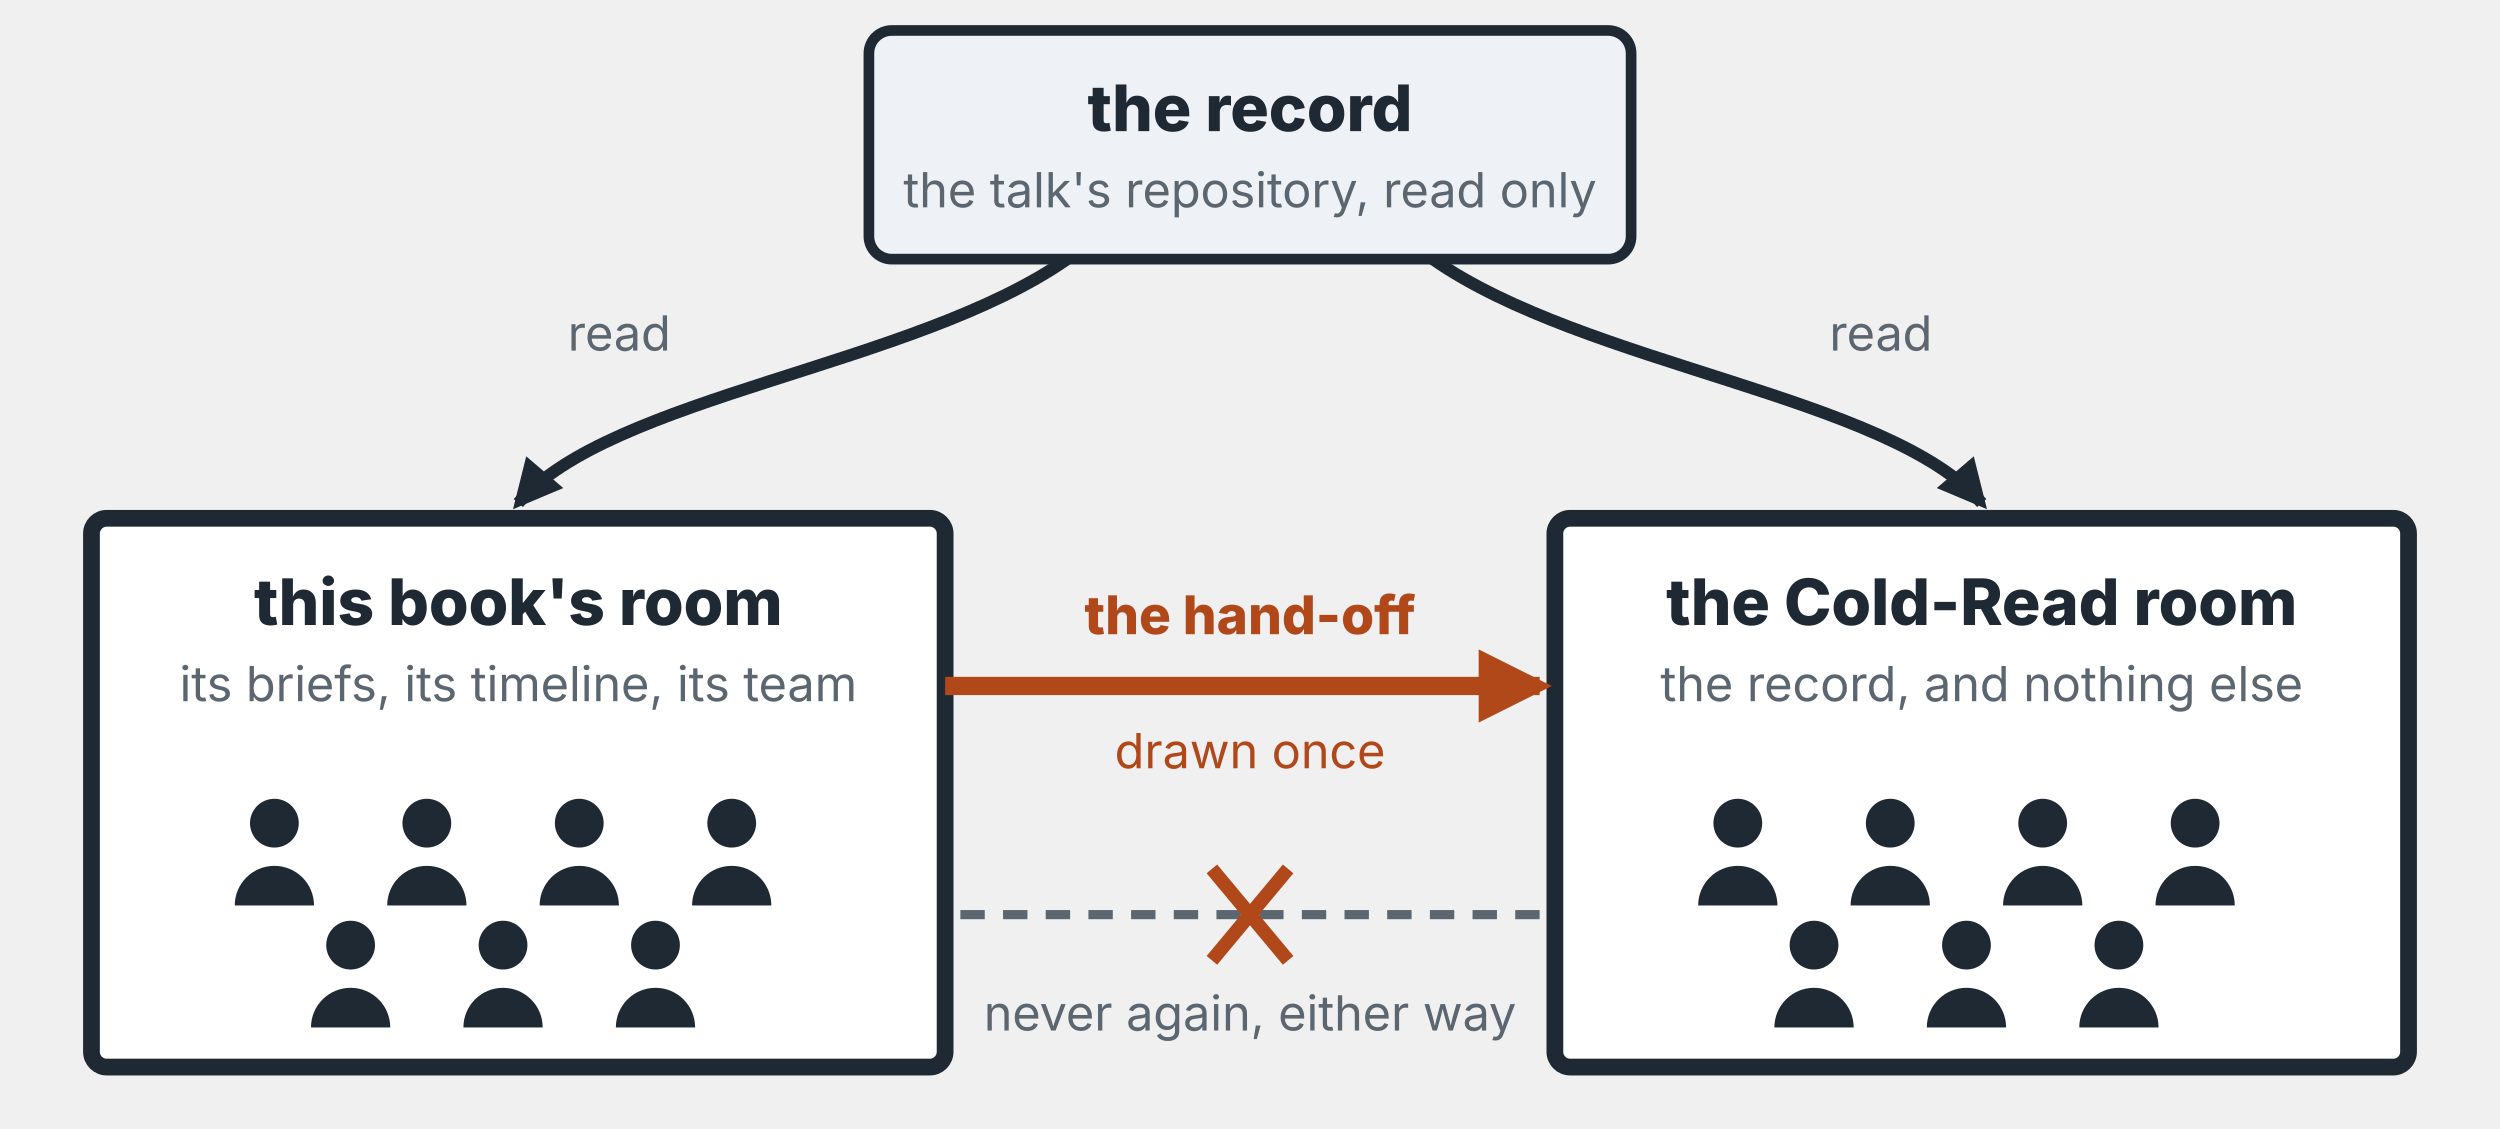
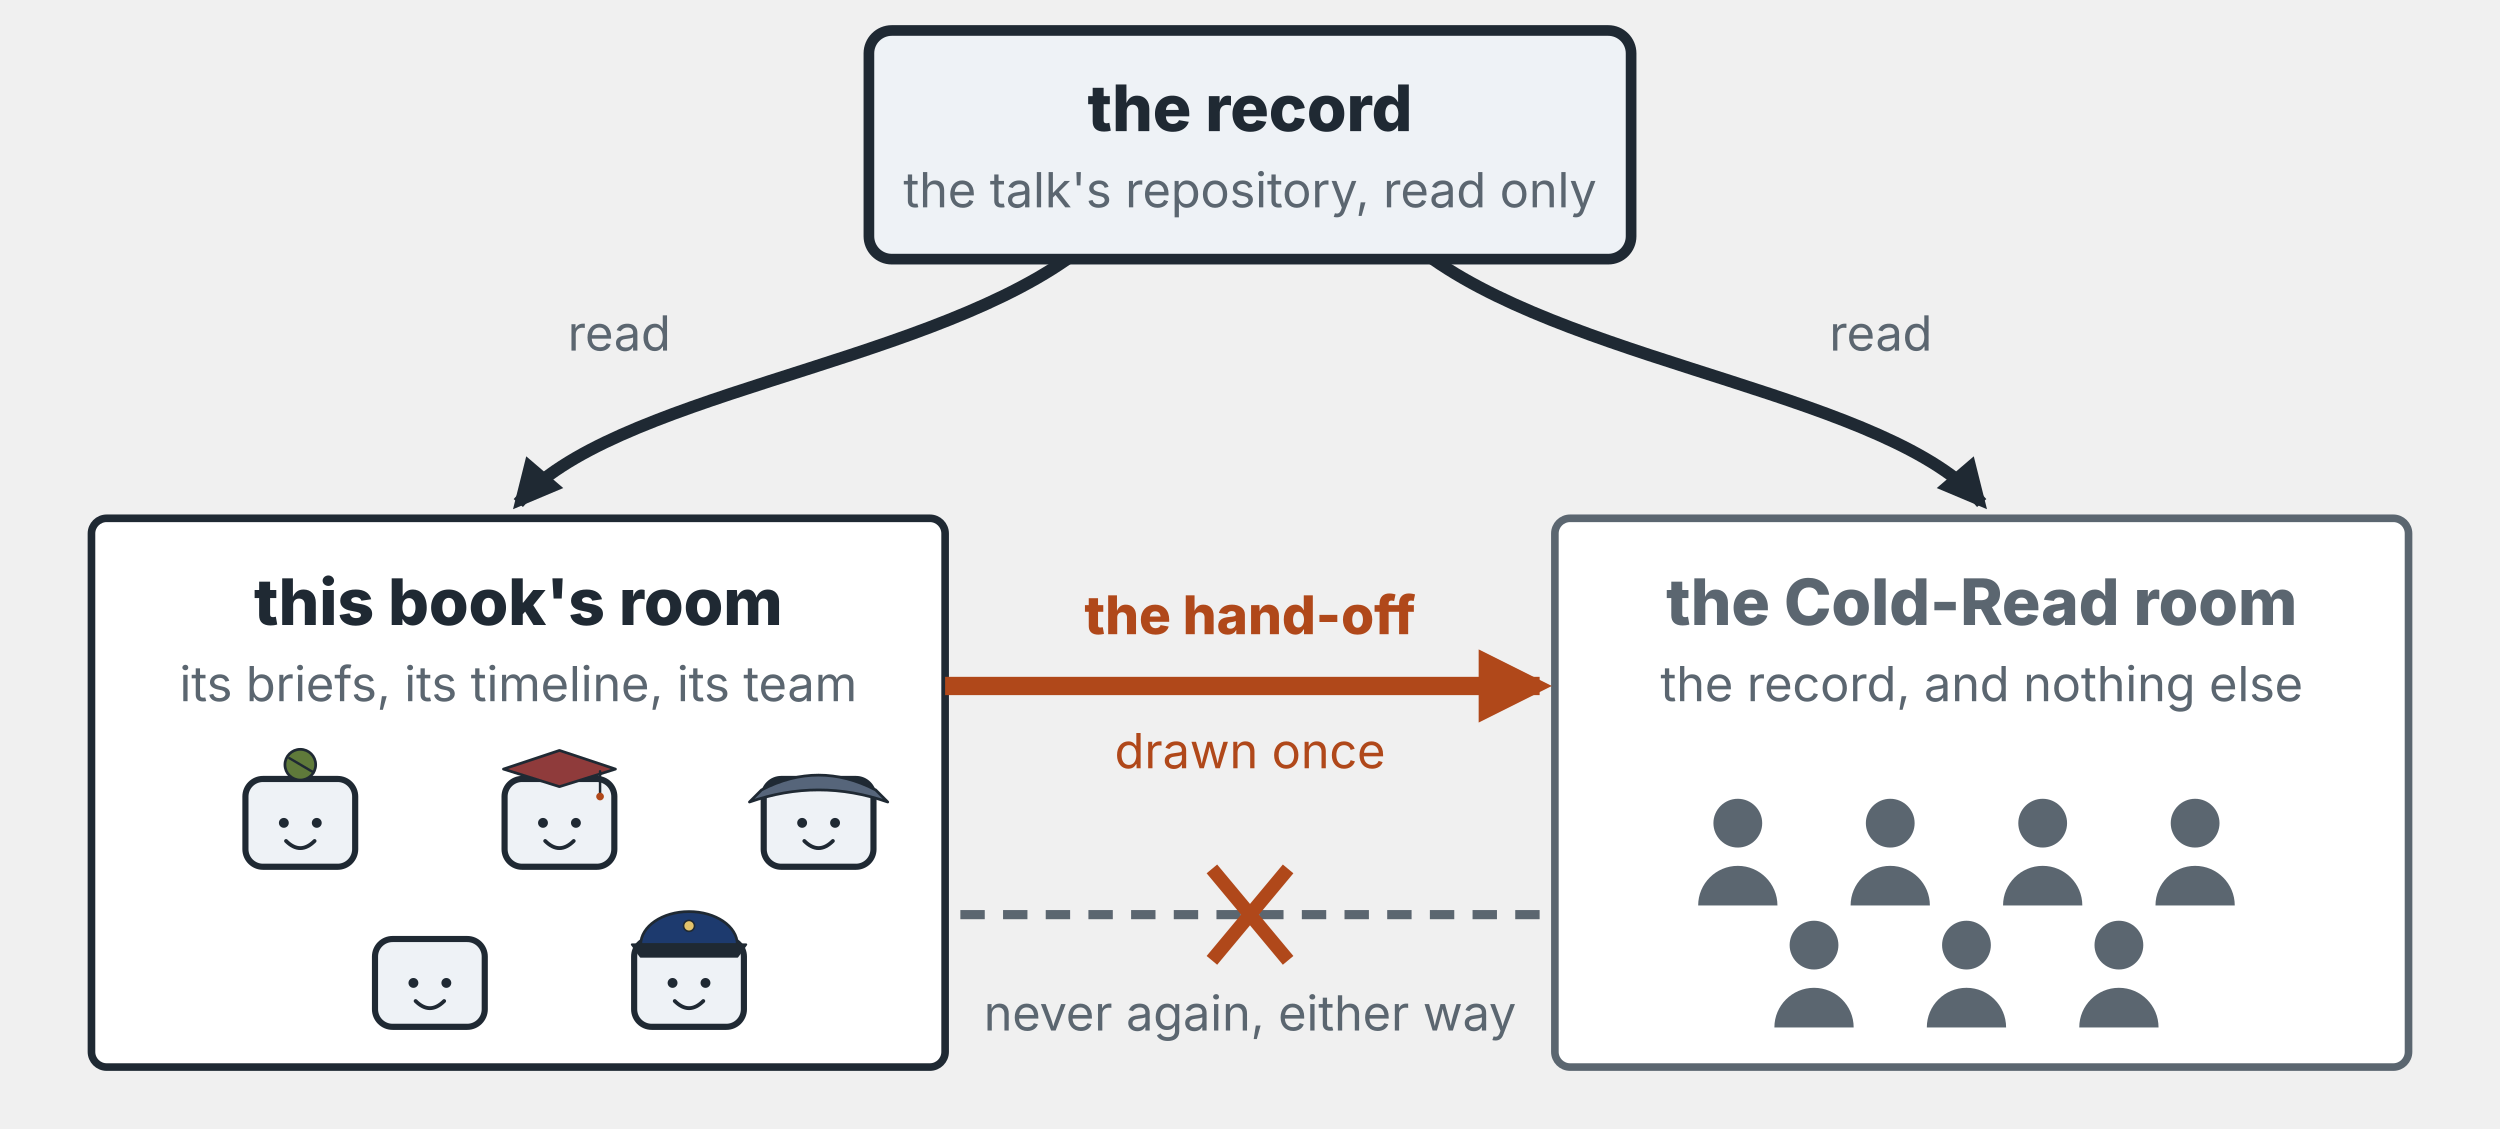
<svg xmlns="http://www.w3.org/2000/svg" width="164mm" height="74mm" viewBox="0 0 164 74" role="img" aria-label="The two teams as two rooms: the talk's record above, read by each; one arrow, the hand-off, from this book's room to the Cold-Read room, drawn once; the way back shut.">
  <rect x="57" y="2" width="50" height="15" rx="1.5" fill="#eef2f6" stroke="#1f2933" stroke-width=".7" />
  <text x="82.00" y="8.60" font-family="Inter, Helvetica, Arial, sans-serif" font-size="4.2" font-weight="800" fill="#1f2933" text-anchor="middle">the record</text>
  <text x="82.00" y="13.60" font-family="Inter, Helvetica, Arial, sans-serif" font-size="3.18" font-weight="400" fill="#5b6670" text-anchor="middle">the talk's repository, read only</text>
-   <rect x="6" y="34" width="56" height="36" rx="1" fill="#fff" stroke="#1f2933" stroke-width="1.1" />
+   <rect x="6" y="34" width="56" height="36" rx="1" fill="#fff" stroke="#1f2933" stroke-width=".5" />
  <text x="34.00" y="41.00" font-family="Inter, Helvetica, Arial, sans-serif" font-size="4.2" font-weight="800" fill="#1f2933" text-anchor="middle">this book's room</text>
  <text x="34.00" y="46.00" font-family="Inter, Helvetica, Arial, sans-serif" font-size="3.18" font-weight="400" fill="#5b6670" text-anchor="middle">its briefs, its timeline, its team</text>
-   <circle cx="18" cy="54" r="1.6" fill="#1f2933" />
-   <path d="M15.4 59.4 A2.6 2.6 0 0 1 20.6 59.4 Z" fill="#1f2933" />
-   <circle cx="28" cy="54" r="1.6" fill="#1f2933" />
-   <path d="M25.4 59.4 A2.6 2.6 0 0 1 30.6 59.4 Z" fill="#1f2933" />
-   <circle cx="38" cy="54" r="1.6" fill="#1f2933" />
-   <path d="M35.4 59.4 A2.6 2.6 0 0 1 40.6 59.4 Z" fill="#1f2933" />
-   <circle cx="48" cy="54" r="1.6" fill="#1f2933" />
-   <path d="M45.4 59.4 A2.6 2.6 0 0 1 50.6 59.4 Z" fill="#1f2933" />
-   <circle cx="23" cy="62" r="1.6" fill="#1f2933" />
-   <path d="M20.4 67.4 A2.6 2.6 0 0 1 25.6 67.4 Z" fill="#1f2933" />
-   <circle cx="33" cy="62" r="1.6" fill="#1f2933" />
-   <path d="M30.4 67.4 A2.6 2.6 0 0 1 35.6 67.4 Z" fill="#1f2933" />
-   <circle cx="43" cy="62" r="1.6" fill="#1f2933" />
-   <path d="M40.4 67.4 A2.6 2.6 0 0 1 45.6 67.4 Z" fill="#1f2933" />
-   <rect x="102" y="34" width="56" height="36" rx="1" fill="#fff" stroke="#1f2933" stroke-width="1.1" />
-   <text x="130.00" y="41.00" font-family="Inter, Helvetica, Arial, sans-serif" font-size="4.2" font-weight="800" fill="#1f2933" text-anchor="middle">the Cold-Read room</text>
+   <g transform="translate(12.50 47.50) scale(.36)">
+     <rect x="10" y="10" width="20" height="16" rx="3.2" fill="#eef2f6" stroke="#1f2933" stroke-width="1.12" />
+     <circle cx="17" cy="18" r=".9" fill="#1f2933" />
+     <circle cx="23" cy="18" r=".9" fill="#1f2933" />
+     <path d="M17.4 21.3 Q20 23.9 22.6 21.3" fill="none" stroke="#1f2933" stroke-width="0.7" stroke-linecap="round" stroke-linejoin="round" />
+     <circle cx="20" cy="7.4" r="2.8" fill="#5f7a3a" stroke="#1f2933" stroke-width=".5" />
+     <line x1="18.00" y1="6.20" x2="22.40" y2="8.80" stroke="#1f2933" stroke-width="0.45" stroke-linecap="round" />
+   </g>
+   <g transform="translate(29.50 47.50) scale(.36)">
+     <rect x="10" y="10" width="20" height="16" rx="3.2" fill="#eef2f6" stroke="#1f2933" stroke-width="1.12" />
+     <circle cx="17" cy="18" r=".9" fill="#1f2933" />
+     <circle cx="23" cy="18" r=".9" fill="#1f2933" />
+     <path d="M17.4 21.3 Q20 23.9 22.6 21.3" fill="none" stroke="#1f2933" stroke-width="0.7" stroke-linecap="round" stroke-linejoin="round" />
+     <path d="M9.8 8.2 L20 4.8 L30.2 8.2 L20 11.4 z" fill="#8f3b3b" stroke="#1f2933" stroke-width="0.5" stroke-linecap="round" stroke-linejoin="round" />
+     <path d="M27.4 8.6 v4.2" fill="none" stroke="#1f2933" stroke-width="0.45" stroke-linecap="round" stroke-linejoin="round" />
+     <circle cx="27.4" cy="13.2" r=".7" fill="#b0481a" />
+   </g>
+   <g transform="translate(46.50 47.50) scale(.36)">
+     <rect x="10" y="10" width="20" height="16" rx="3.2" fill="#eef2f6" stroke="#1f2933" stroke-width="1.12" />
+     <circle cx="17" cy="18" r=".9" fill="#1f2933" />
+     <circle cx="23" cy="18" r=".9" fill="#1f2933" />
+     <path d="M17.4 21.3 Q20 23.9 22.6 21.3" fill="none" stroke="#1f2933" stroke-width="0.7" stroke-linecap="round" stroke-linejoin="round" />
+     <path d="M9.6 12 Q20 6.6 30.4 12 L32.6 14.2 Q20 9.8 7.4 14.2 z" fill="#56657a" stroke="#1f2933" stroke-width="0.5" stroke-linecap="round" stroke-linejoin="round" />
+   </g>
+   <g transform="translate(21.00 58.00) scale(.36)">
+     <rect x="10" y="10" width="20" height="16" rx="3.2" fill="#eef2f6" stroke="#1f2933" stroke-width="1.12" />
+     <circle cx="17" cy="18" r=".9" fill="#1f2933" />
+     <circle cx="23" cy="18" r=".9" fill="#1f2933" />
+     <path d="M17.4 21.3 Q20 23.9 22.6 21.3" fill="none" stroke="#1f2933" stroke-width="0.7" stroke-linecap="round" stroke-linejoin="round" />
+   </g>
+   <g transform="translate(38.00 58.00) scale(.36)">
+     <rect x="10" y="10" width="20" height="16" rx="3.2" fill="#eef2f6" stroke="#1f2933" stroke-width="1.12" />
+     <circle cx="17" cy="18" r=".9" fill="#1f2933" />
+     <circle cx="23" cy="18" r=".9" fill="#1f2933" />
+     <path d="M17.4 21.3 Q20 23.9 22.6 21.3" fill="none" stroke="#1f2933" stroke-width="0.7" stroke-linecap="round" stroke-linejoin="round" />
+     <path d="M11.2 11 a8.8 6 0 0 1 17.6 0 z" fill="#1d3a6e" stroke="#1f2933" stroke-width="0.5" stroke-linecap="round" stroke-linejoin="round" />
+     <path d="M9.6 11 h20.8 l-1.6 2.2 h-17.6 z" fill="#1f2933" stroke="#1f2933" stroke-width="0.4" stroke-linecap="round" stroke-linejoin="round" />
+     <circle cx="20" cy="7.6" r="1" fill="#e3c36b" stroke="#1f2933" stroke-width=".3" />
+   </g>
+   <rect x="102" y="34" width="56" height="36" rx="1" fill="#fff" stroke="#5b6670" stroke-width=".5" />
+   <text x="130.00" y="41.00" font-family="Inter, Helvetica, Arial, sans-serif" font-size="4.2" font-weight="800" fill="#5b6670" text-anchor="middle">the Cold-Read room</text>
  <text x="130.00" y="46.00" font-family="Inter, Helvetica, Arial, sans-serif" font-size="3.18" font-weight="400" fill="#5b6670" text-anchor="middle">the record, and nothing else</text>
-   <circle cx="114" cy="54" r="1.6" fill="#1f2933" />
-   <path d="M111.4 59.4 A2.6 2.6 0 0 1 116.6 59.4 Z" fill="#1f2933" />
-   <circle cx="124" cy="54" r="1.6" fill="#1f2933" />
-   <path d="M121.4 59.4 A2.6 2.6 0 0 1 126.6 59.4 Z" fill="#1f2933" />
-   <circle cx="134" cy="54" r="1.6" fill="#1f2933" />
-   <path d="M131.4 59.4 A2.6 2.6 0 0 1 136.6 59.4 Z" fill="#1f2933" />
-   <circle cx="144" cy="54" r="1.6" fill="#1f2933" />
-   <path d="M141.4 59.4 A2.6 2.6 0 0 1 146.6 59.4 Z" fill="#1f2933" />
-   <circle cx="119" cy="62" r="1.6" fill="#1f2933" />
-   <path d="M116.4 67.4 A2.6 2.6 0 0 1 121.6 67.4 Z" fill="#1f2933" />
-   <circle cx="129" cy="62" r="1.6" fill="#1f2933" />
-   <path d="M126.4 67.4 A2.6 2.6 0 0 1 131.6 67.4 Z" fill="#1f2933" />
-   <circle cx="139" cy="62" r="1.6" fill="#1f2933" />
-   <path d="M136.4 67.4 A2.6 2.6 0 0 1 141.6 67.4 Z" fill="#1f2933" />
+   <circle cx="114" cy="54" r="1.6" fill="#5b6670" />
+   <path d="M111.4 59.4 A2.6 2.6 0 0 1 116.6 59.4 Z" fill="#5b6670" />
+   <circle cx="124" cy="54" r="1.6" fill="#5b6670" />
+   <path d="M121.4 59.4 A2.6 2.6 0 0 1 126.6 59.4 Z" fill="#5b6670" />
+   <circle cx="134" cy="54" r="1.6" fill="#5b6670" />
+   <path d="M131.4 59.4 A2.6 2.6 0 0 1 136.6 59.4 Z" fill="#5b6670" />
+   <circle cx="144" cy="54" r="1.6" fill="#5b6670" />
+   <path d="M141.4 59.4 A2.6 2.6 0 0 1 146.6 59.4 Z" fill="#5b6670" />
+   <circle cx="119" cy="62" r="1.6" fill="#5b6670" />
+   <path d="M116.4 67.4 A2.6 2.6 0 0 1 121.6 67.4 Z" fill="#5b6670" />
+   <circle cx="129" cy="62" r="1.6" fill="#5b6670" />
+   <path d="M126.4 67.4 A2.6 2.6 0 0 1 131.6 67.4 Z" fill="#5b6670" />
+   <circle cx="139" cy="62" r="1.6" fill="#5b6670" />
+   <path d="M136.4 67.4 A2.6 2.6 0 0 1 141.6 67.4 Z" fill="#5b6670" />
  <defs>
    <marker id="a" viewBox="0 0 6 6" refX="5" refY="3" markerWidth="4" markerHeight="4" orient="auto">
      <path d="M0 0 L6 3 L0 6 z" fill="#1f2933" />
    </marker>
    <marker id="h" viewBox="0 0 6 6" refX="5" refY="3" markerWidth="4" markerHeight="4" orient="auto">
      <path d="M0 0 L6 3 L0 6 z" fill="#b0481a" />
    </marker>
  </defs>
  <path d="M70 17 C 60 24, 40 26, 34 33" fill="none" stroke="#1f2933" stroke-width=".8" marker-end="url(#a)" />
  <path d="M94 17 C 104 24, 124 26, 130 33" fill="none" stroke="#1f2933" stroke-width=".8" marker-end="url(#a)" />
  <text x="44.00" y="23.00" font-family="Inter, Helvetica, Arial, sans-serif" font-size="3.18" font-weight="400" fill="#5b6670" text-anchor="end">read</text>
  <text x="120.00" y="23.00" font-family="Inter, Helvetica, Arial, sans-serif" font-size="3.18" font-weight="400" fill="#5b6670" text-anchor="start">read</text>
  <path d="M62 45 H101" stroke="#b0481a" stroke-width="1.2" marker-end="url(#h)" />
  <text x="82.00" y="41.60" font-family="Inter, Helvetica, Arial, sans-serif" font-size="3.5" font-weight="800" fill="#b0481a" text-anchor="middle">the hand-off</text>
  <text x="82.00" y="50.40" font-family="Inter, Helvetica, Arial, sans-serif" font-size="3.18" font-weight="400" fill="#b0481a" text-anchor="middle">drawn once</text>
  <path d="M101 60 H63" stroke="#5b6670" stroke-width=".6" stroke-dasharray="1.6 1.2" />
  <path d="M79.5 57 L84.5 63 M84.5 57 L79.5 63" stroke="#b0481a" stroke-width=".9" />
  <text x="82.00" y="67.60" font-family="Inter, Helvetica, Arial, sans-serif" font-size="3.18" font-weight="400" fill="#5b6670" text-anchor="middle">never again, either way</text>
</svg>
